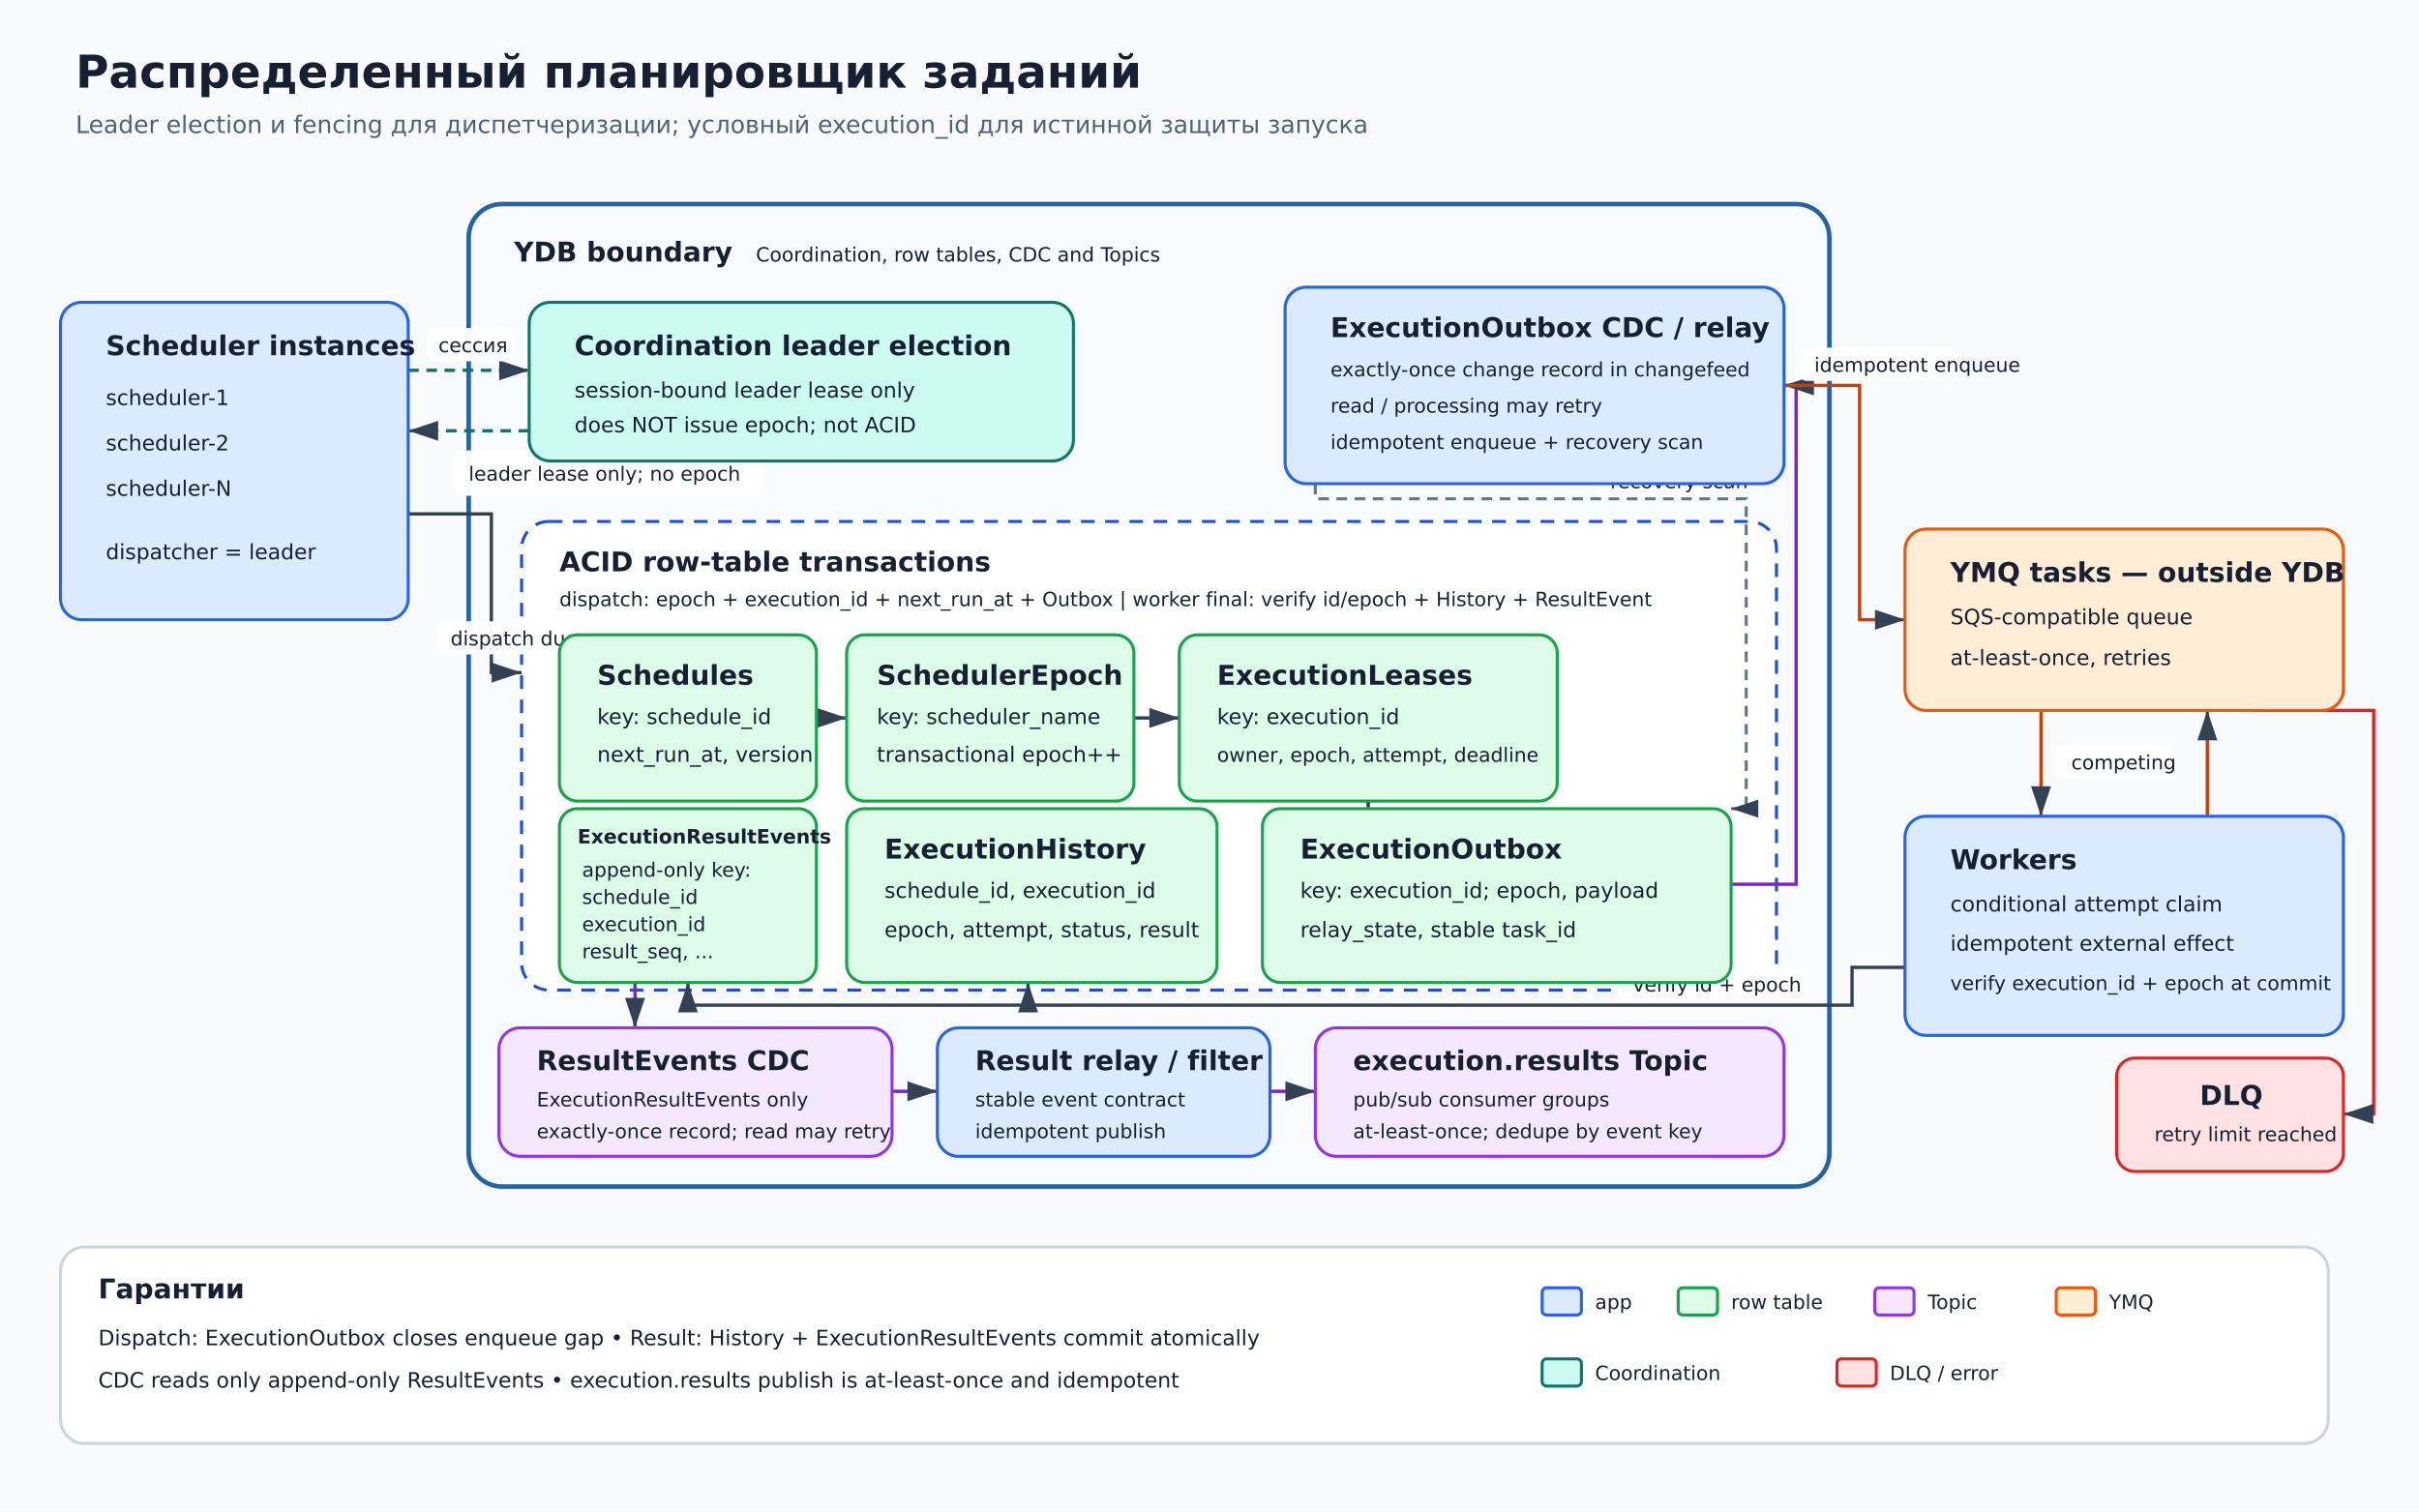
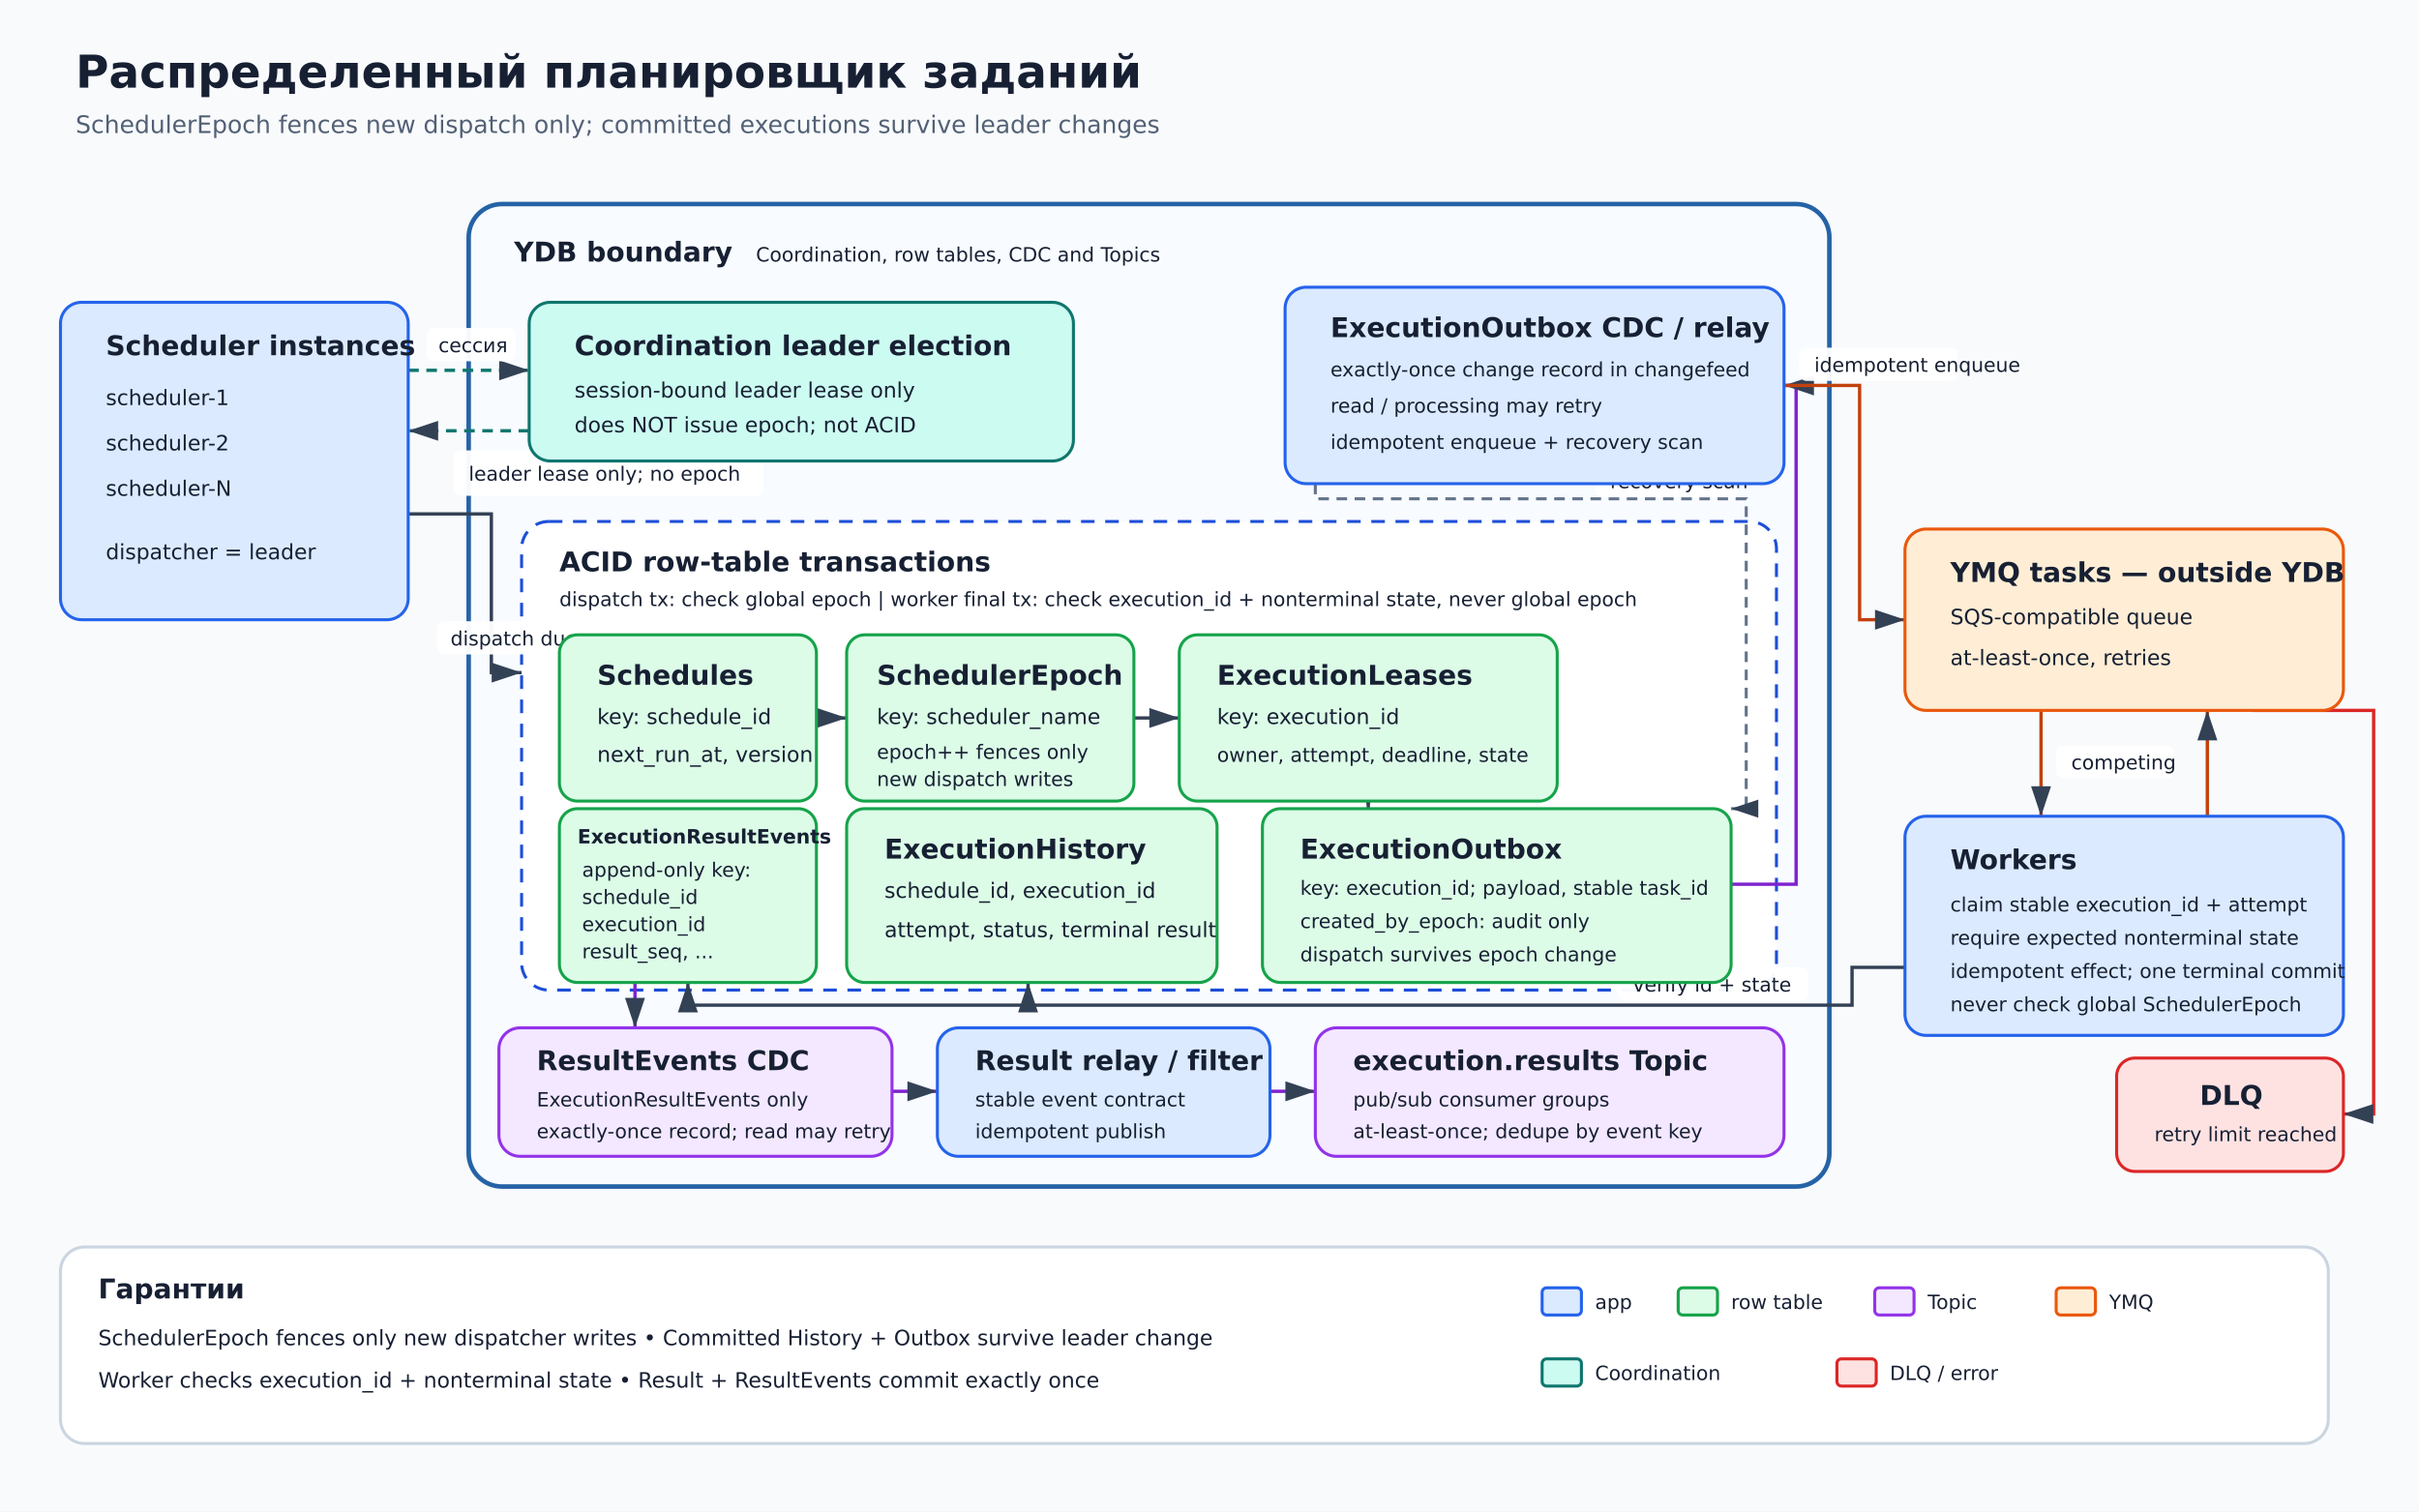
<svg xmlns="http://www.w3.org/2000/svg" version="1.1" viewBox="0 0 1600 1000" role="img" aria-labelledby="title desc">
  <defs>
    <marker id="arrow" markerWidth="10" markerHeight="10" refX="9" refY="3" orient="auto" markerUnits="strokeWidth">
      <path d="M0,0 L0,6 L9,3 z" fill="#334155" />
    </marker>
    <style>
      .txt { font-family: "DejaVu Sans", Arial, sans-serif; fill: #172033; }
      .title { font-size: 30px; font-weight: 700; }
      .subtitle { font-size: 16px; fill: #526075; }
      .box-title { font-size: 18px; font-weight: 700; }
      .body { font-size: 14px; }
      .small { font-size: 13px; }
      .boundary { fill: #f8fbff; stroke: #2563a6; stroke-width: 3; }
      .tx { fill: #ffffff; stroke: #1d4ed8; stroke-width: 2; stroke-dasharray: 9 7; }
      .app { fill: #dbeafe; stroke: #2563eb; stroke-width: 2; }
      .table { fill: #dcfce7; stroke: #16a34a; stroke-width: 2; }
      .topic { fill: #f3e8ff; stroke: #9333ea; stroke-width: 2; }
      .ymq { fill: #ffedd5; stroke: #ea580c; stroke-width: 2; }
      .coord { fill: #ccfbf1; stroke: #0f766e; stroke-width: 2; }
      .error { fill: #fee2e2; stroke: #dc2626; stroke-width: 2; }
      .flow { fill: none; stroke: #334155; stroke-width: 2.2; marker-end: url(#arrow); }
      .event { fill: none; stroke: #7e22ce; stroke-width: 2.2; marker-end: url(#arrow); }
      .queue { fill: none; stroke: #c2410c; stroke-width: 2.2; marker-end: url(#arrow); }
      .coord-flow { fill: none; stroke: #0f766e; stroke-width: 2.2; stroke-dasharray: 7 5; marker-end: url(#arrow); }
      .error-flow { fill: none; stroke: #dc2626; stroke-width: 2.2; marker-end: url(#arrow); }
      .recovery { fill: none; stroke: #64748b; stroke-width: 2; stroke-dasharray: 7 5; marker-end: url(#arrow); }
      .label-bg { fill: #ffffff; opacity: 0.96; }
    </style>
  </defs>
  <rect x="0" y="0" width="1600" height="1000" fill="#f8fafc" />
  <text class="txt title" x="50" y="58">Распределенный планировщик заданий</text>
-   <text class="txt subtitle" x="50" y="88">Leader election и fencing для диспетчеризации; условный execution_id для истинной защиты запуска</text>
+   <text class="txt subtitle" x="50" y="88">SchedulerEpoch fences new dispatch only; committed executions survive leader changes</text>
  <rect class="boundary" x="310" y="135" width="900" height="650" rx="22" />
  <text class="txt box-title" x="340" y="173">YDB boundary</text>
  <text class="txt small" x="500" y="173">Coordination, row tables, CDC and Topics</text>
  <rect class="tx" x="345" y="345" width="830" height="310" rx="18" />
  <text class="txt box-title" x="370" y="378">ACID row-table transactions</text>
-   <text class="txt small" x="370" y="401">dispatch: epoch + execution_id + next_run_at + Outbox | worker final: verify id/epoch + History + ResultEvent</text>
+   <text class="txt small" x="370" y="401">dispatch tx: check global epoch | worker final tx: check execution_id + nonterminal state, never global epoch</text>
  <path class="coord-flow" d="M270 245 H350" />
  <path class="coord-flow" d="M350 285 H290 V285 H270" />
  <path class="flow" d="M270 340 H325 V445 H345" />
  <path class="flow" d="M540 475 H560" />
  <path class="flow" d="M750 475 H780" />
  <path class="flow" d="M905 520 V535" />
  <path class="event" d="M1145 585 H1188 V255 H1180" />
  <path class="queue" d="M1180 255 H1230 V410 H1260" />
  <path class="recovery" d="M870 320 V330 H1155 V535 H1145" />
  <path class="queue" d="M1350 470 V540" />
  <path class="queue" d="M1460 540 V470" />
  <path class="flow" d="M1260 640 H1225 V665 H680 V650" />
  <path class="flow" d="M680 665 H455 V650" />
  <path class="event" d="M420 650 V680" />
  <path class="event" d="M590 722 H620" />
  <path class="event" d="M840 722 H870" />
  <path class="error-flow" d="M1490 470 H1570 V737 H1550" />
  <rect class="label-bg" x="282" y="217" width="59" height="22" rx="5" />
  <text class="txt small" x="290" y="233">сессия</text>
  <rect class="label-bg" x="300" y="298" width="205" height="30" rx="5" />
  <text class="txt small" x="310" y="318">leader lease only; no epoch</text>
  <rect class="label-bg" x="289" y="411" width="111" height="22" rx="5" />
  <text class="txt small" x="298" y="427">dispatch due</text>
  <rect class="label-bg" x="1190" y="230" width="105" height="22" rx="5" />
  <text class="txt small" x="1200" y="246">idempotent enqueue</text>
  <rect class="label-bg" x="1055" y="307" width="95" height="22" rx="5" />
  <text class="txt small" x="1065" y="323">recovery scan</text>
  <rect class="label-bg" x="1360" y="493" width="78" height="22" rx="5" />
  <text class="txt small" x="1370" y="509">competing</text>
  <rect class="label-bg" x="1070" y="640" width="126" height="22" rx="5" />
-   <text class="txt small" x="1080" y="656">verify id + epoch</text>
+   <text class="txt small" x="1080" y="656">verify id + state</text>
  <rect class="app" x="40" y="200" width="230" height="210" rx="14" />
  <text class="txt box-title" x="70" y="235">Scheduler instances</text>
  <text class="txt body" x="70" y="268">scheduler-1</text>
  <text class="txt body" x="70" y="298">scheduler-2</text>
  <text class="txt body" x="70" y="328">scheduler-N</text>
  <text class="txt body" x="70" y="370">dispatcher = leader</text>
  <rect class="coord" x="350" y="200" width="360" height="105" rx="14" />
  <text class="txt box-title" x="380" y="235">Coordination leader election</text>
  <text class="txt body" x="380" y="263">session-bound leader lease only</text>
  <text class="txt body" x="380" y="286">does NOT issue epoch; not ACID</text>
  <rect class="app" x="850" y="190" width="330" height="130" rx="14" />
  <text class="txt box-title" x="880" y="223">ExecutionOutbox CDC / relay</text>
  <text class="txt small" x="880" y="249">exactly-once change record in changefeed</text>
  <text class="txt small" x="880" y="273">read / processing may retry</text>
  <text class="txt small" x="880" y="297">idempotent enqueue + recovery scan</text>
  <rect class="table" x="370" y="420" width="170" height="110" rx="12" />
  <text class="txt box-title" x="395" y="453">Schedules</text>
  <text class="txt body" x="395" y="479">key: schedule_id</text>
  <text class="txt body" x="395" y="504">next_run_at, version</text>
  <rect class="table" x="560" y="420" width="190" height="110" rx="12" />
  <text class="txt box-title" x="580" y="453">SchedulerEpoch</text>
  <text class="txt body" x="580" y="479">key: scheduler_name</text>
-   <text class="txt body" x="580" y="504">transactional epoch++</text>
+   <text class="txt small" x="580" y="502">epoch++ fences only</text>
+   <text class="txt small" x="580" y="520">new dispatch writes</text>
  <rect class="table" x="780" y="420" width="250" height="110" rx="12" />
  <text class="txt box-title" x="805" y="453">ExecutionLeases</text>
  <text class="txt body" x="805" y="479">key: execution_id</text>
-   <text class="txt small" x="805" y="504">owner, epoch, attempt, deadline</text>
+   <text class="txt small" x="805" y="504">owner, attempt, deadline, state</text>
  <rect class="table" x="370" y="535" width="170" height="115" rx="12" />
  <text class="txt small" x="382" y="558" font-weight="700">ExecutionResultEvents</text>
  <text class="txt small" x="385" y="580">append-only key:</text>
  <text class="txt small" x="385" y="598">schedule_id</text>
  <text class="txt small" x="385" y="616">execution_id</text>
  <text class="txt small" x="385" y="634">result_seq, ...</text>
  <rect class="table" x="560" y="535" width="245" height="115" rx="12" />
  <text class="txt box-title" x="585" y="568">ExecutionHistory</text>
  <text class="txt body" x="585" y="594">schedule_id, execution_id</text>
-   <text class="txt body" x="585" y="620">epoch, attempt, status, result</text>
+   <text class="txt body" x="585" y="620">attempt, status, terminal result</text>
  <rect class="table" x="835" y="535" width="310" height="115" rx="12" />
  <text class="txt box-title" x="860" y="568">ExecutionOutbox</text>
-   <text class="txt body" x="860" y="594">key: execution_id; epoch, payload</text>
-   <text class="txt body" x="860" y="620">relay_state, stable task_id</text>
+   <text class="txt small" x="860" y="592">key: execution_id; payload, stable task_id</text>
+   <text class="txt small" x="860" y="614">created_by_epoch: audit only</text>
+   <text class="txt small" x="860" y="636">dispatch survives epoch change</text>
  <rect class="topic" x="330" y="680" width="260" height="85" rx="14" />
  <text class="txt box-title" x="355" y="708">ResultEvents CDC</text>
  <text class="txt small" x="355" y="732">ExecutionResultEvents only</text>
  <text class="txt small" x="355" y="753">exactly-once record; read may retry</text>
  <rect class="app" x="620" y="680" width="220" height="85" rx="14" />
  <text class="txt box-title" x="645" y="708">Result relay / filter</text>
  <text class="txt small" x="645" y="732">stable event contract</text>
  <text class="txt small" x="645" y="753">idempotent publish</text>
  <rect class="topic" x="870" y="680" width="310" height="85" rx="14" />
  <text class="txt box-title" x="895" y="708">execution.results Topic</text>
  <text class="txt small" x="895" y="732">pub/sub consumer groups</text>
  <text class="txt small" x="895" y="753">at-least-once; dedupe by event key</text>
  <rect class="ymq" x="1260" y="350" width="290" height="120" rx="14" />
  <text class="txt box-title" x="1290" y="385">YMQ tasks — outside YDB</text>
  <text class="txt body" x="1290" y="413">SQS-compatible queue</text>
  <text class="txt body" x="1290" y="440">at-least-once, retries</text>
  <rect class="app" x="1260" y="540" width="290" height="145" rx="14" />
  <text class="txt box-title" x="1290" y="575">Workers</text>
-   <text class="txt body" x="1290" y="603">conditional attempt claim</text>
-   <text class="txt body" x="1290" y="629">idempotent external effect</text>
-   <text class="txt small" x="1290" y="655">verify execution_id + epoch at commit</text>
+   <text class="txt small" x="1290" y="603">claim stable execution_id + attempt</text>
+   <text class="txt small" x="1290" y="625">require expected nonterminal state</text>
+   <text class="txt small" x="1290" y="647">idempotent effect; one terminal commit</text>
+   <text class="txt small" x="1290" y="669">never check global SchedulerEpoch</text>
  <rect class="error" x="1400" y="700" width="150" height="75" rx="12" />
  <text class="txt box-title" x="1455" y="731">DLQ</text>
  <text class="txt small" x="1425" y="755">retry limit reached</text>
  <rect x="40" y="825" width="1500" height="130" rx="16" fill="#ffffff" stroke="#cbd5e1" stroke-width="2" />
  <text class="txt box-title" x="65" y="859">Гарантии</text>
-   <text class="txt body" x="65" y="890">Dispatch: ExecutionOutbox closes enqueue gap • Result: History + ExecutionResultEvents commit atomically</text>
-   <text class="txt body" x="65" y="918">CDC reads only append-only ResultEvents • execution.results publish is at-least-once and idempotent</text>
+   <text class="txt body" x="65" y="890">SchedulerEpoch fences only new dispatcher writes • Committed History + Outbox survive leader change</text>
+   <text class="txt body" x="65" y="918">Worker checks execution_id + nonterminal state • Result + ResultEvents commit exactly once</text>
  <rect class="app" x="1020" y="852" width="26" height="18" rx="3" />
  <text class="txt small" x="1055" y="866">app</text>
  <rect class="table" x="1110" y="852" width="26" height="18" rx="3" />
  <text class="txt small" x="1145" y="866">row table</text>
  <rect class="topic" x="1240" y="852" width="26" height="18" rx="3" />
  <text class="txt small" x="1275" y="866">Topic</text>
  <rect class="ymq" x="1360" y="852" width="26" height="18" rx="3" />
  <text class="txt small" x="1395" y="866">YMQ</text>
  <rect class="coord" x="1020" y="899" width="26" height="18" rx="3" />
  <text class="txt small" x="1055" y="913">Coordination</text>
  <rect class="error" x="1215" y="899" width="26" height="18" rx="3" />
  <text class="txt small" x="1250" y="913">DLQ / error</text>
</svg>
